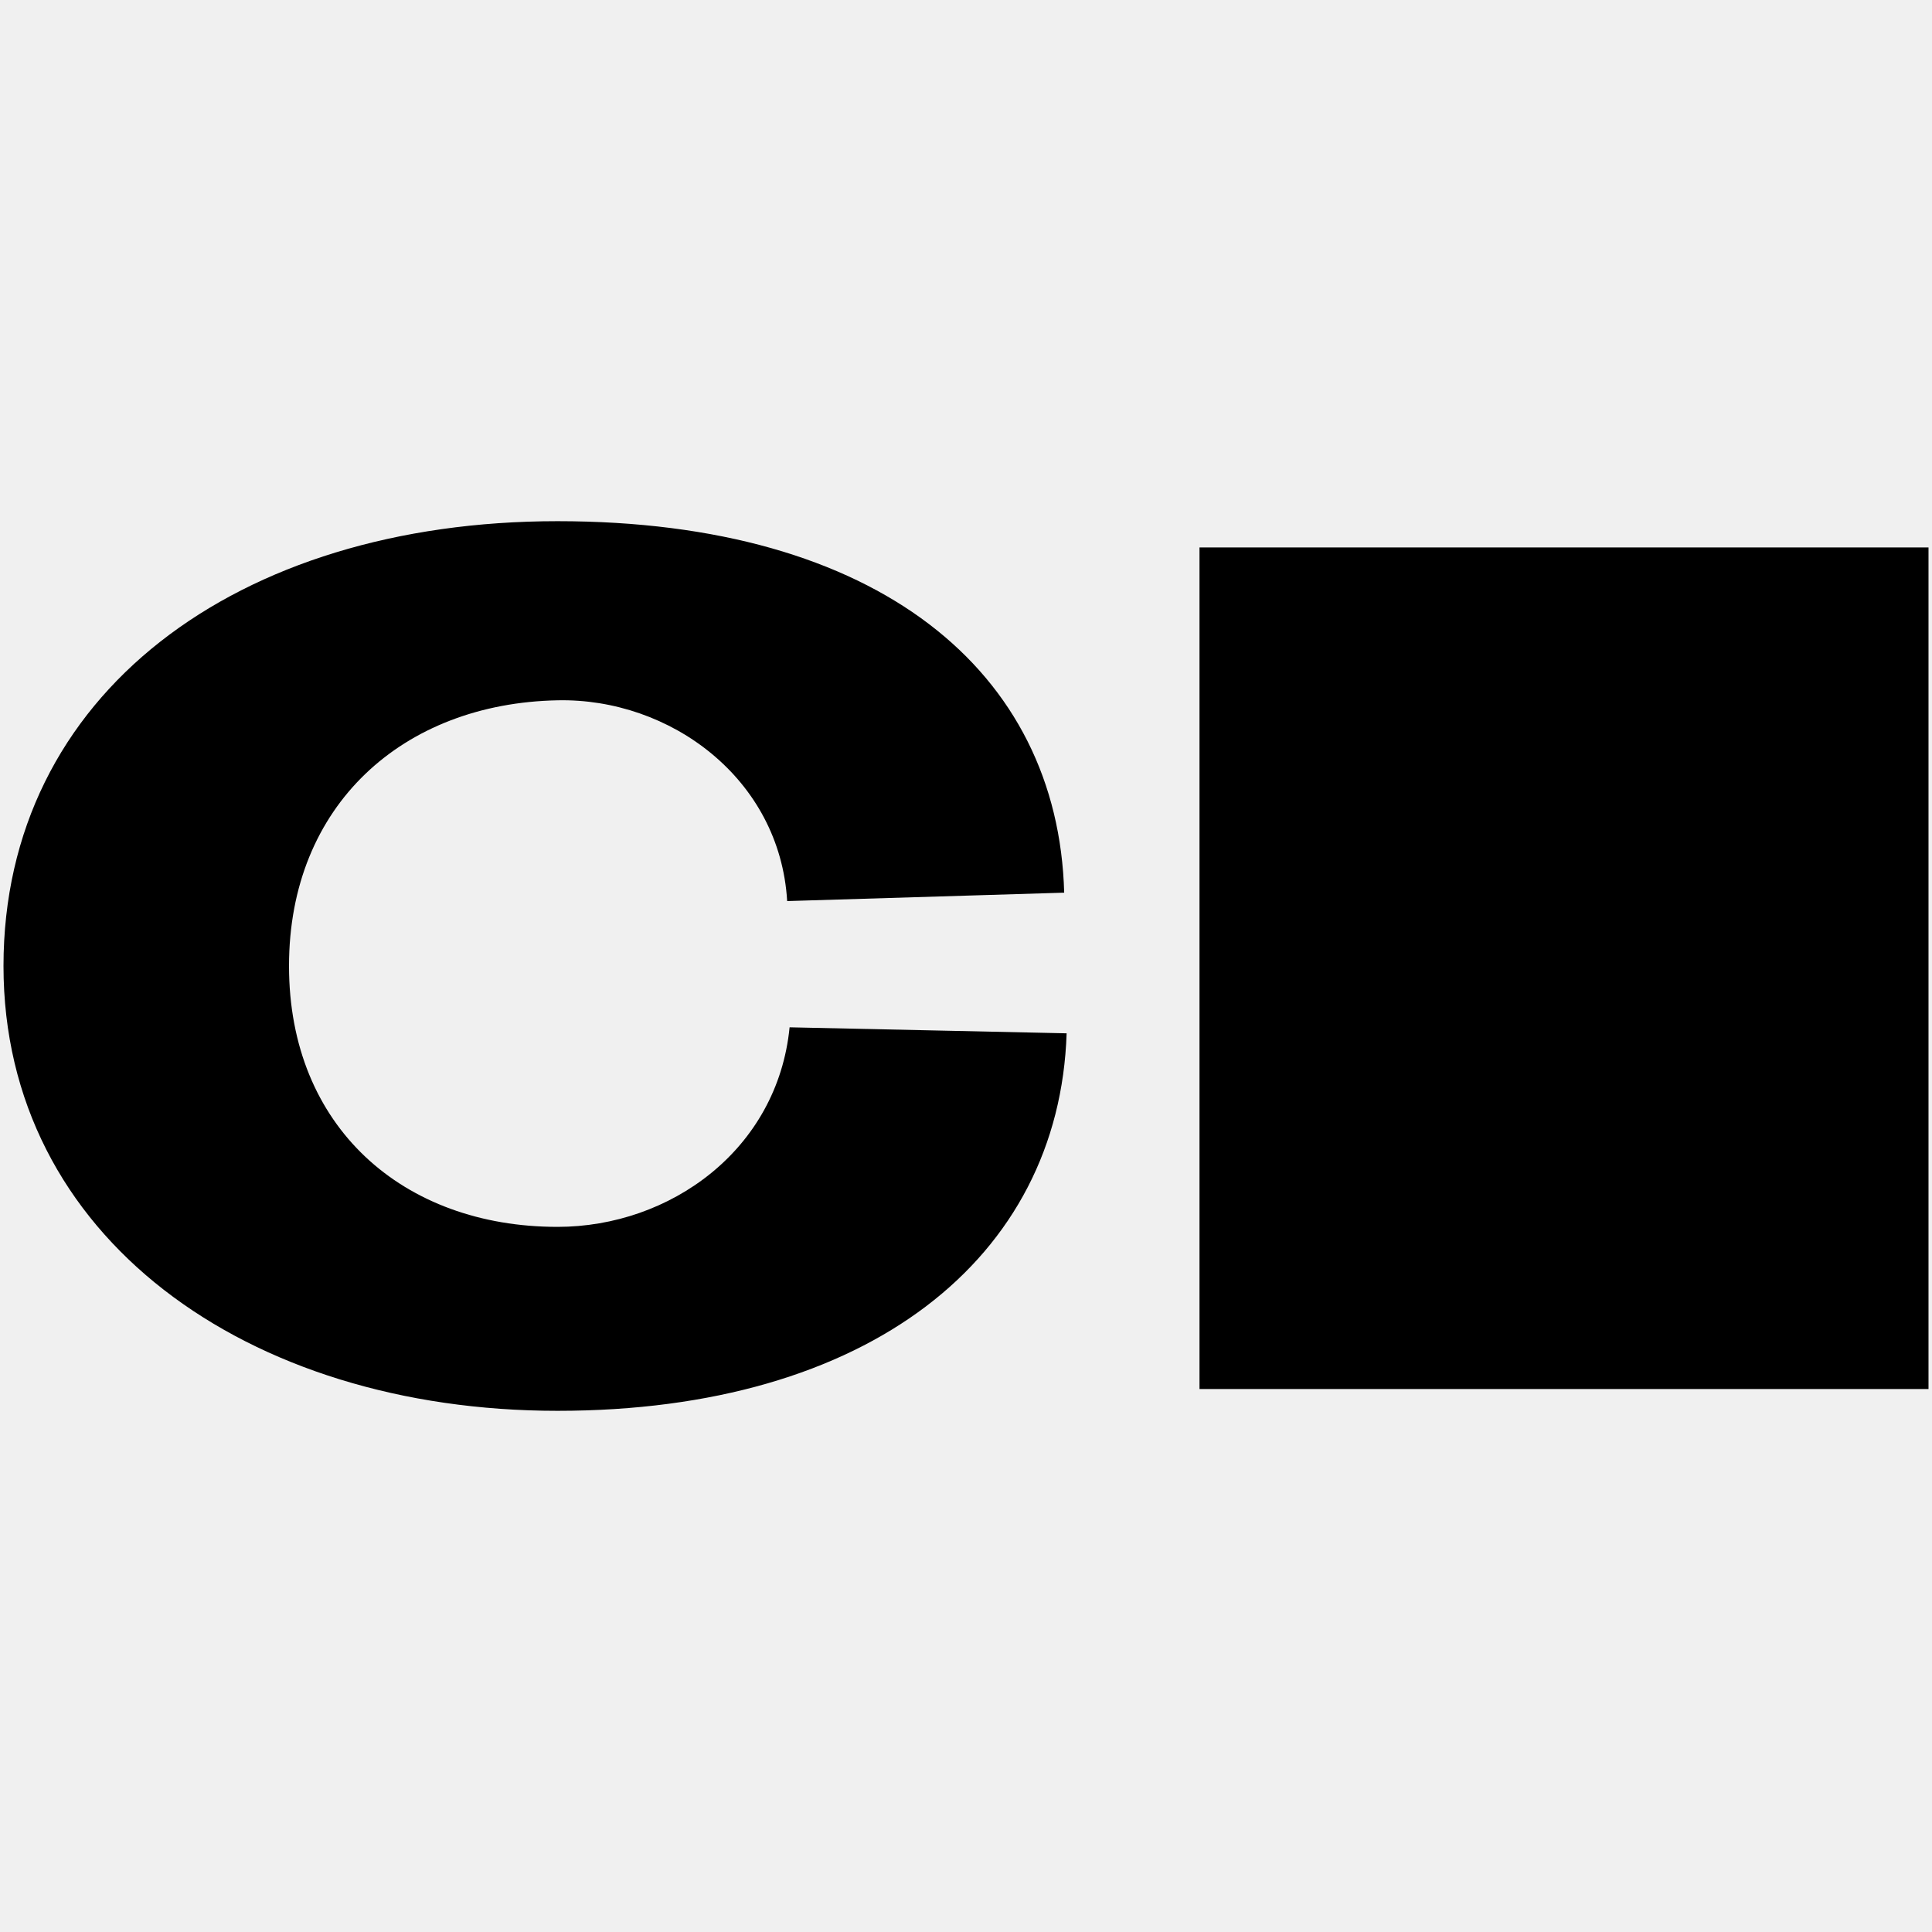
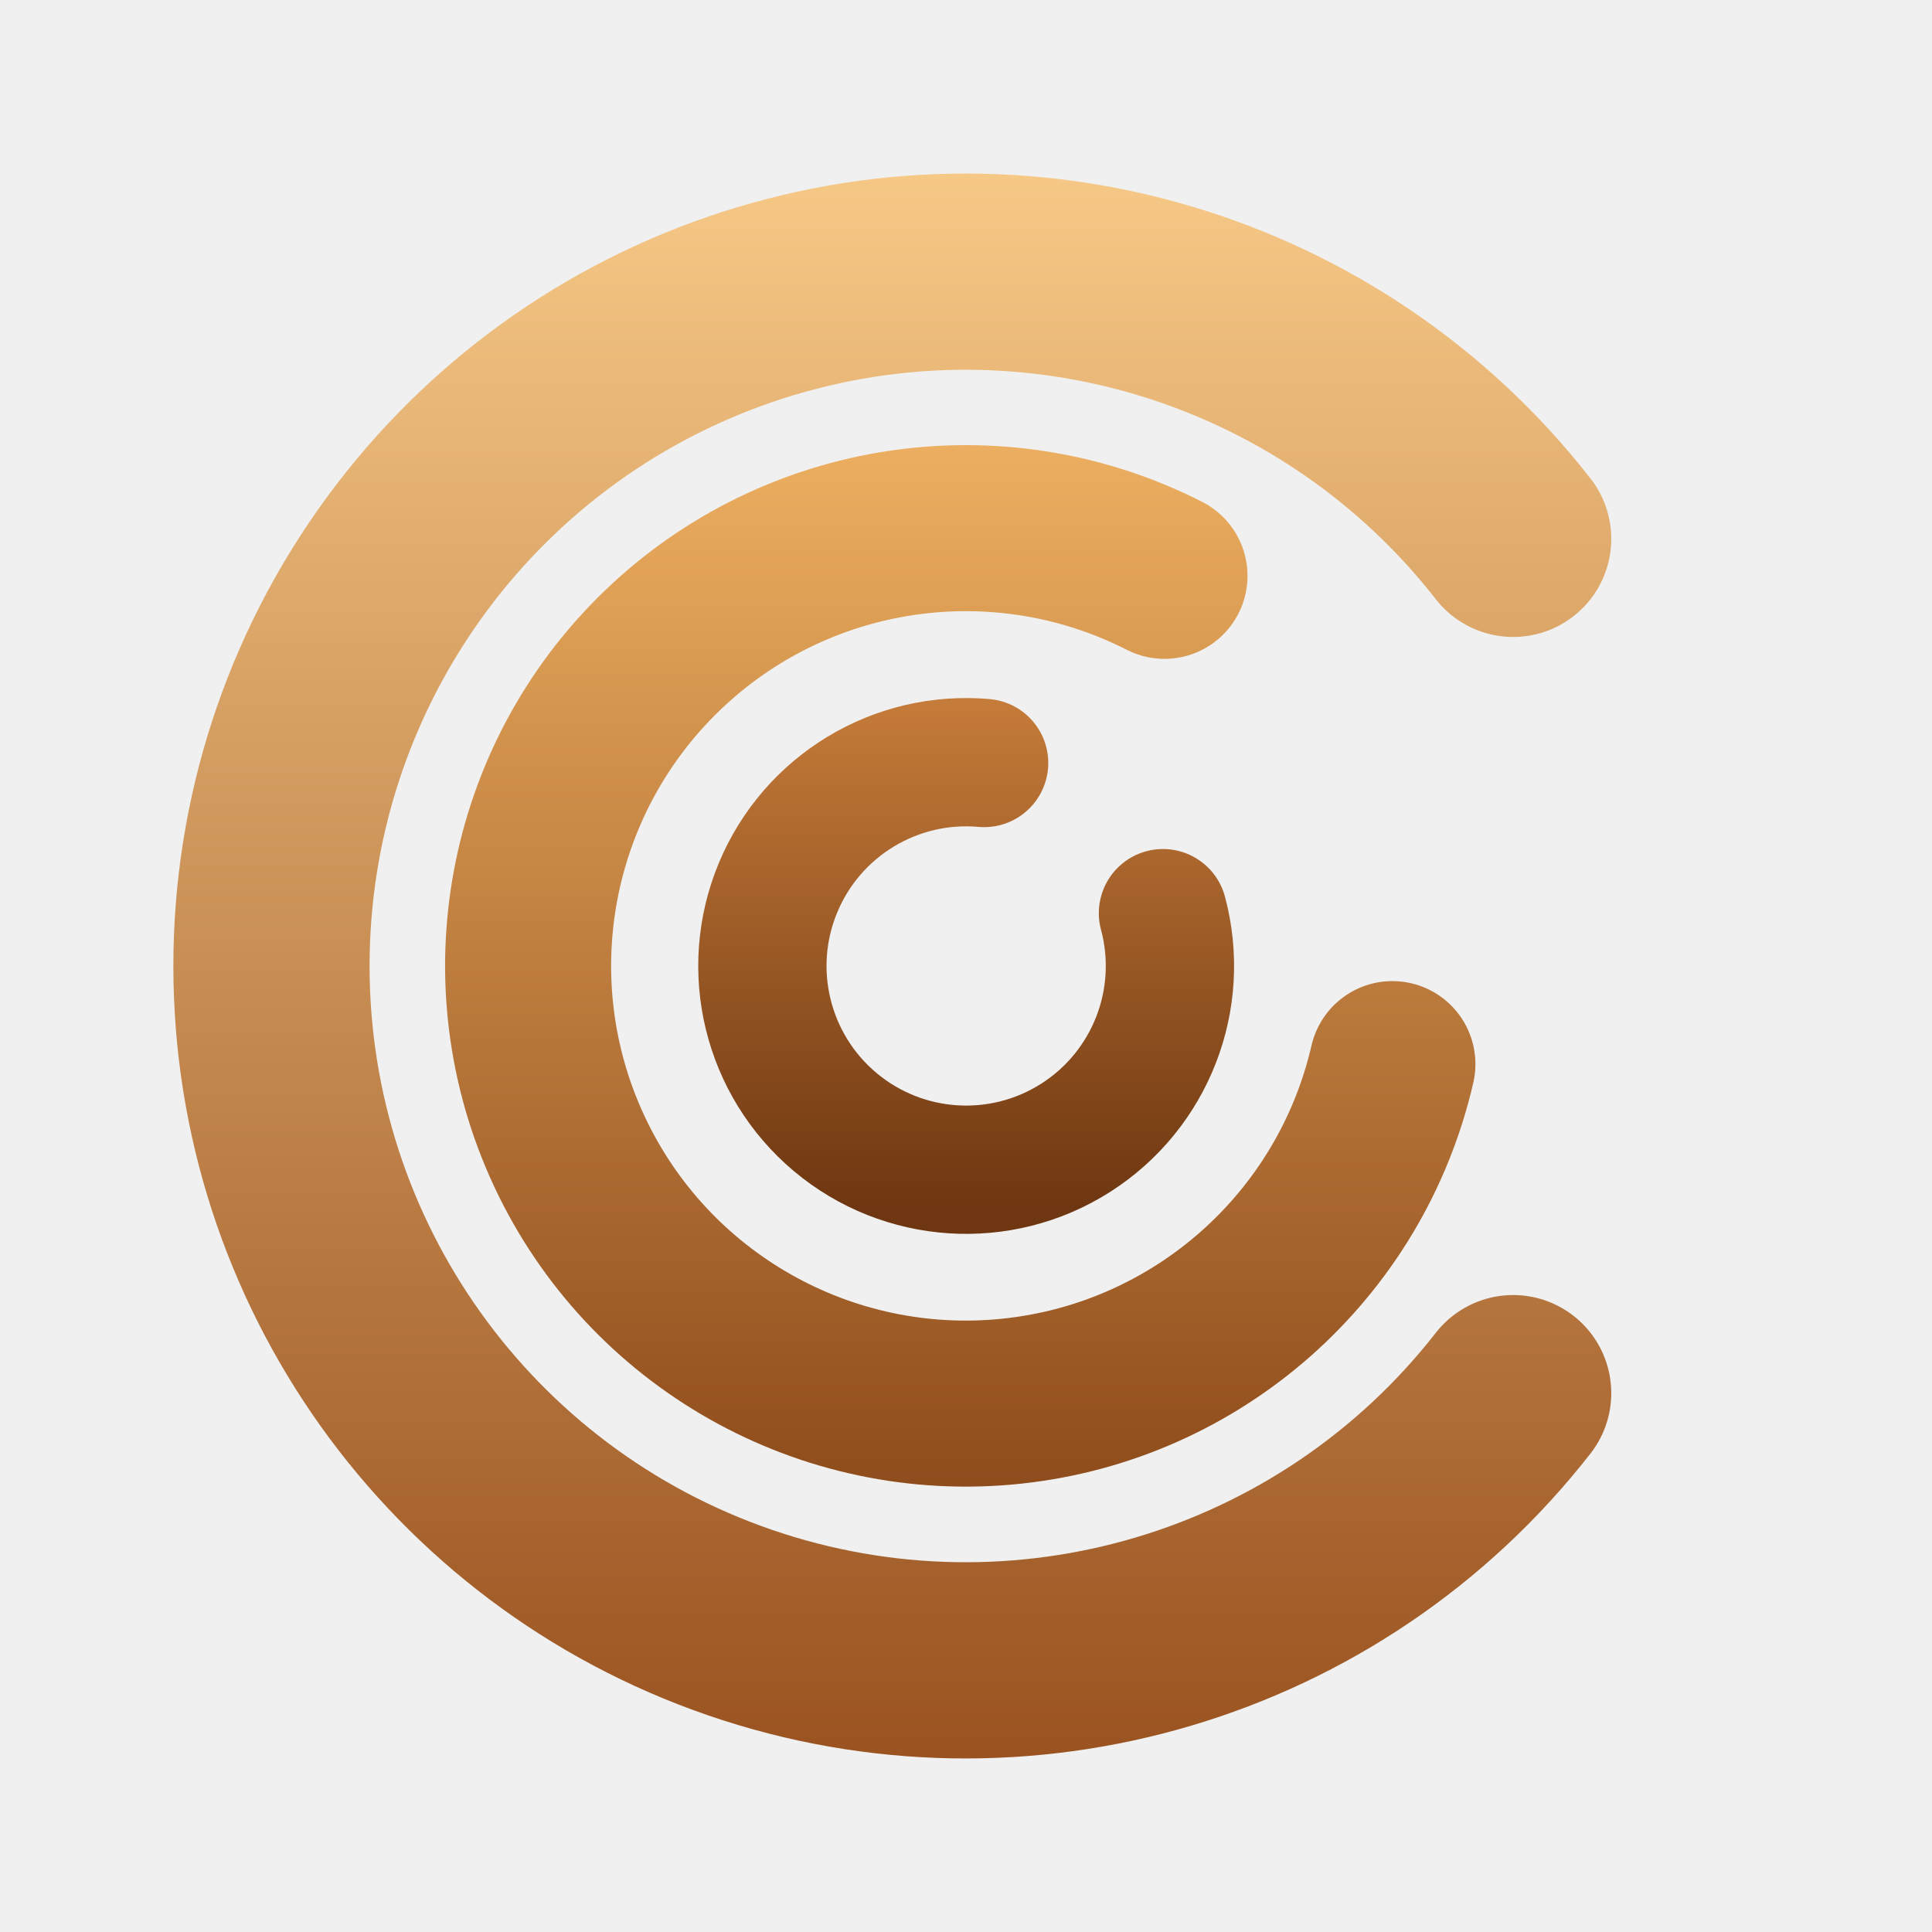
- <svg xmlns="http://www.w3.org/2000/svg" width="100%" height="100%" viewBox="0 0 147 147">
-   <style>@media (prefers-color-scheme: dark) {* { fill: white; }}</style>
-   <path d="m42.421,39.655c-24.406,0 -42.155,13.172 -42.155,33.845c0,20.581 18.489,33.845 42.155,33.845c23.666,0 38.18,-11.617 38.735,-28.723l-21.078,-0.457c-0.924,9.33 -9.106,15.184 -17.657,15.184c-11.741,0 -20.431,-7.592 -20.431,-19.85c0,-12.257 8.69,-19.987 20.431,-20.215c8.551,-0.183 16.918,5.946 17.472,15.276l21.078,-0.64c-0.462,-16.831 -14.144,-28.265 -38.55,-28.265zm48.845,2l55.468,0l0,64.031l-55.468,0l0,-64.031z" clip-rule="evenodd" fill-rule="evenodd" />
+ <svg xmlns="http://www.w3.org/2000/svg" width="100%" height="100%" viewBox="0 0 256 256" fill="none">
+   <defs>
+     <linearGradient id="icon-1" gradientUnits="userSpaceOnUse" x1="128" x2="128" y1="23" y2="233">
+       <stop stop-color="#F6C886" />
+       <stop offset="1" stop-color="#9A5320" />
+     </linearGradient>
+     <linearGradient id="icon-2" gradientUnits="userSpaceOnUse" x1="128" x2="128" y1="59" y2="197">
+       <stop stop-color="#ECAE60" />
+       <stop offset="1" stop-color="#8F4C1C" />
+     </linearGradient>
+     <linearGradient id="icon-3" gradientUnits="userSpaceOnUse" x1="128" x2="128" y1="90" y2="160">
+       <stop stop-color="#C97E3B" />
+       <stop offset="1" stop-color="#6E3711" />
+     </linearGradient>
+   </defs>
+   <path d="M200.5 71.4A92 92 0 1 0 200.5 184.6" stroke="url(#icon-1)" stroke-linecap="round" stroke-width="26" />
+   <path d="M154.3 76.3A58 58 0 1 0 184.5 141" stroke="url(#icon-2)" stroke-linecap="round" stroke-width="22" />
+   <path d="M130.4 101.1A27 27 0 1 0 154.1 121" stroke="url(#icon-3)" stroke-linecap="round" stroke-width="17" />
</svg>
